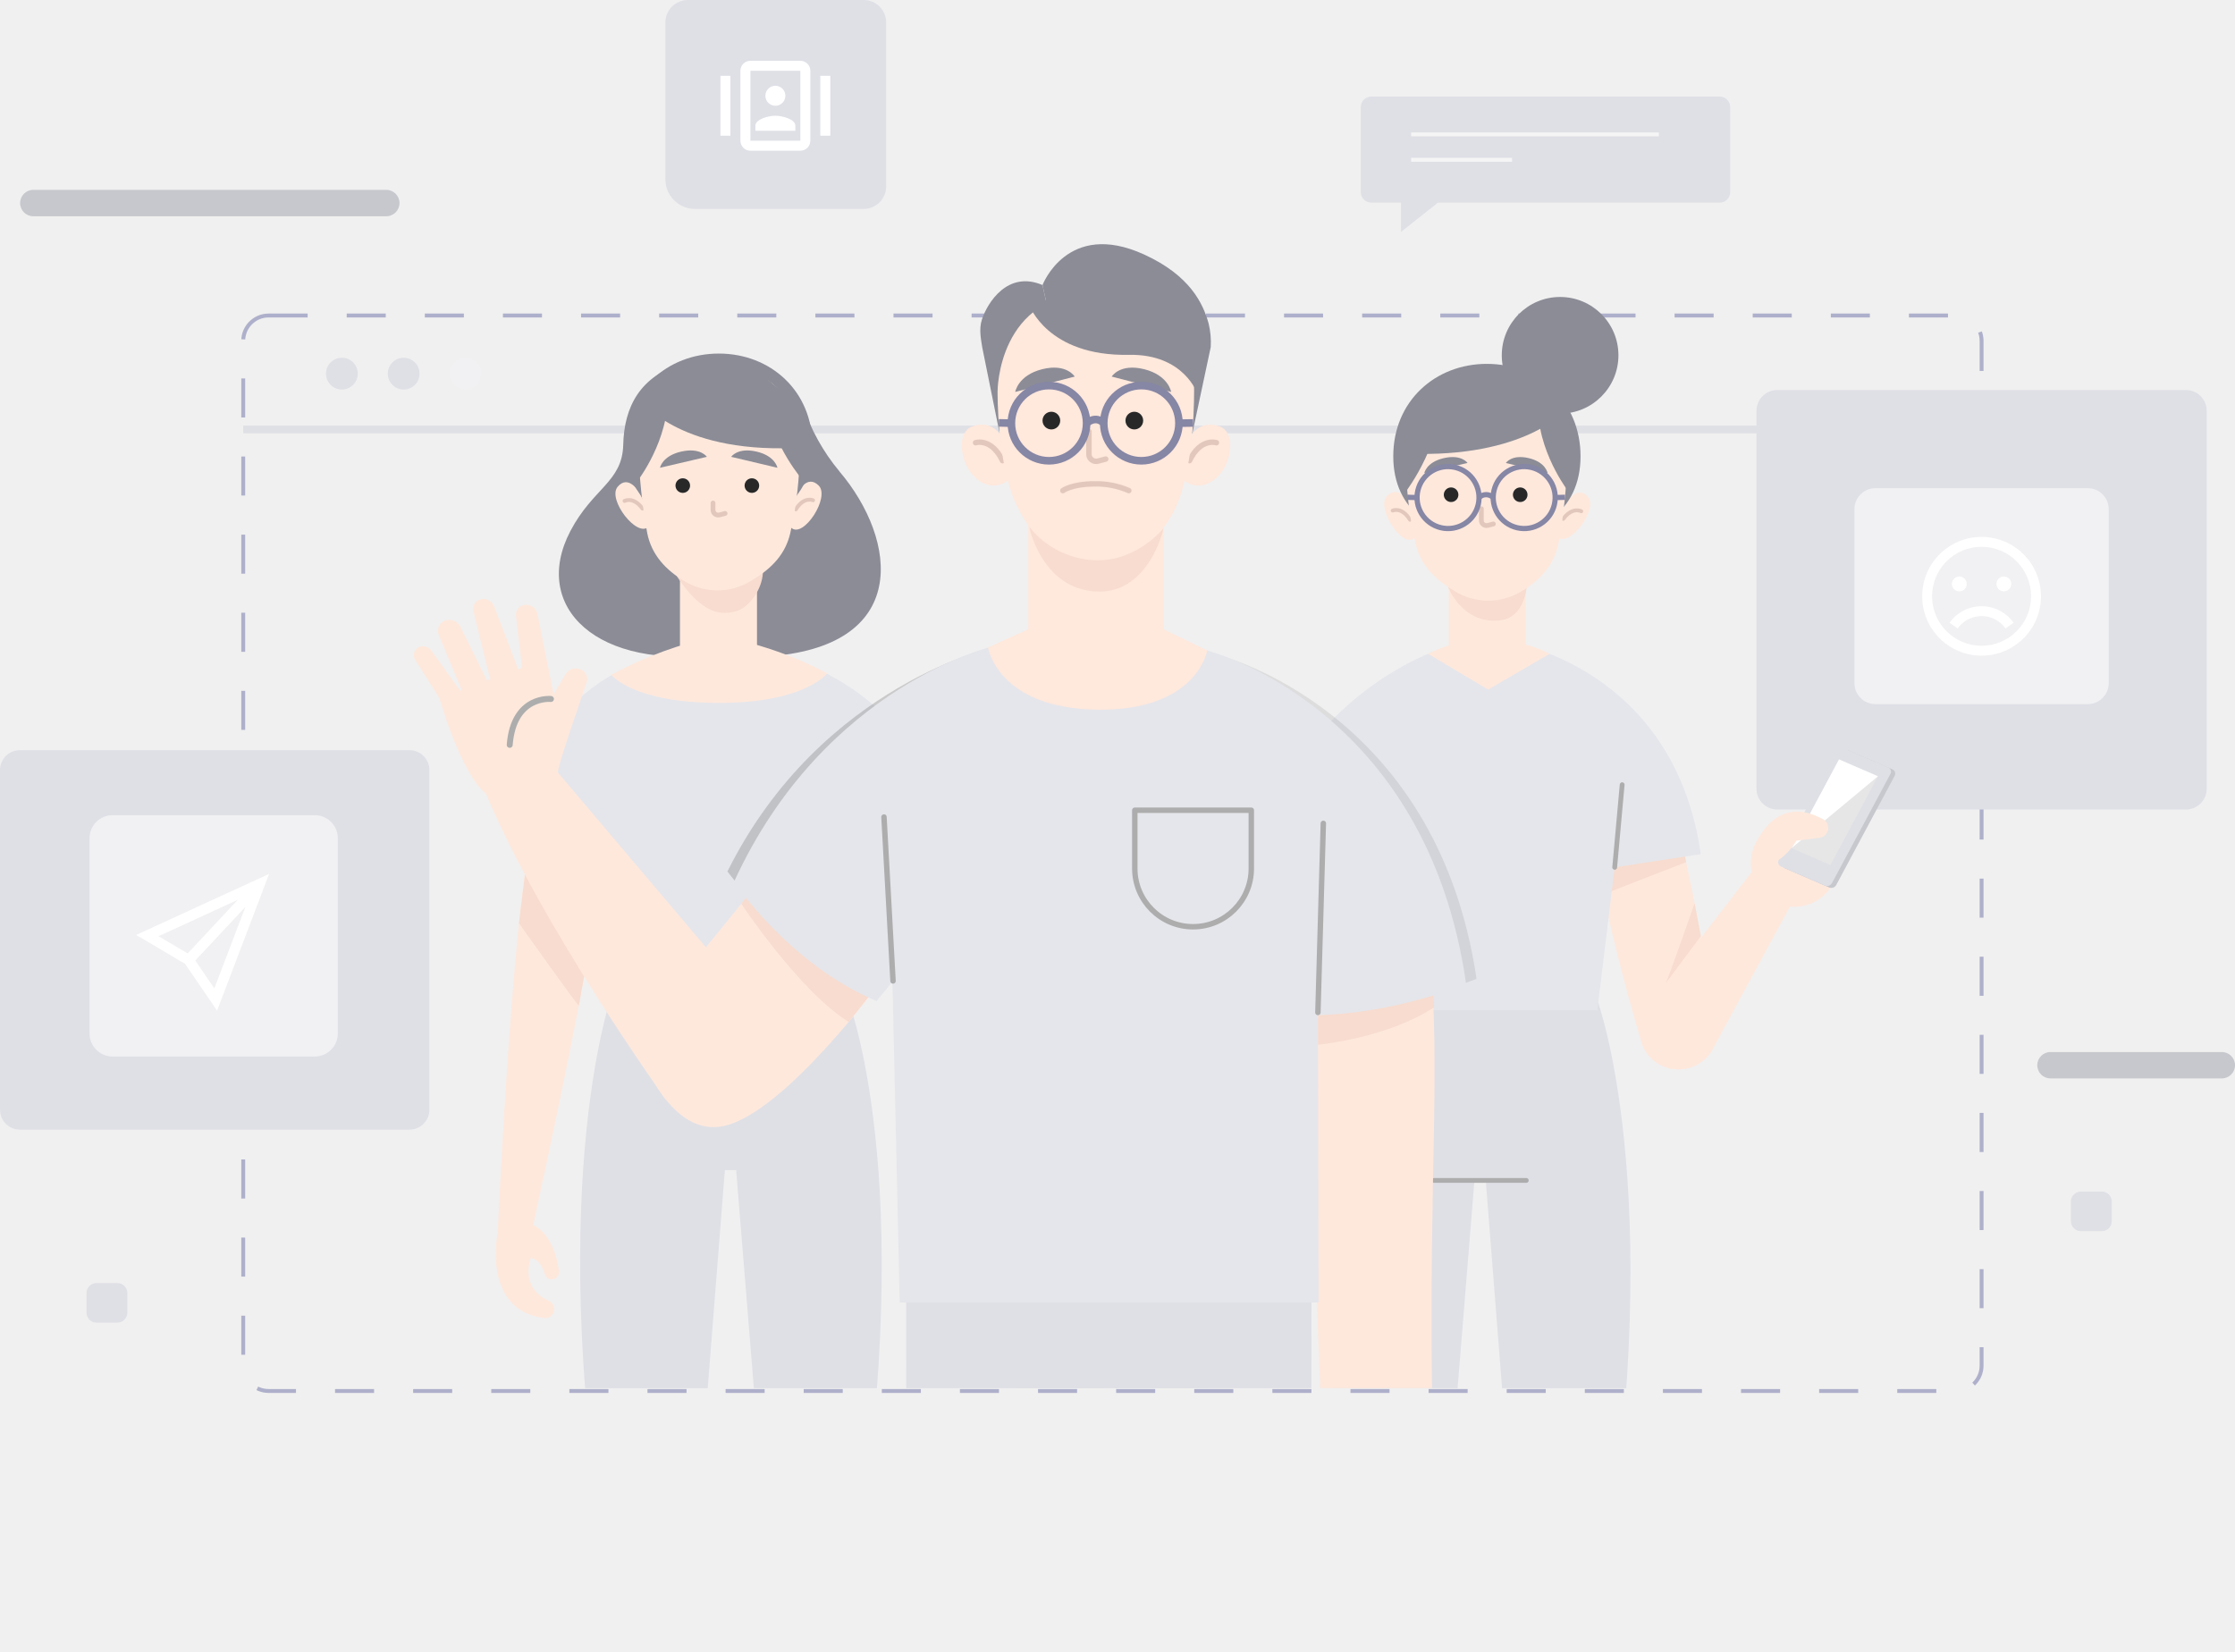
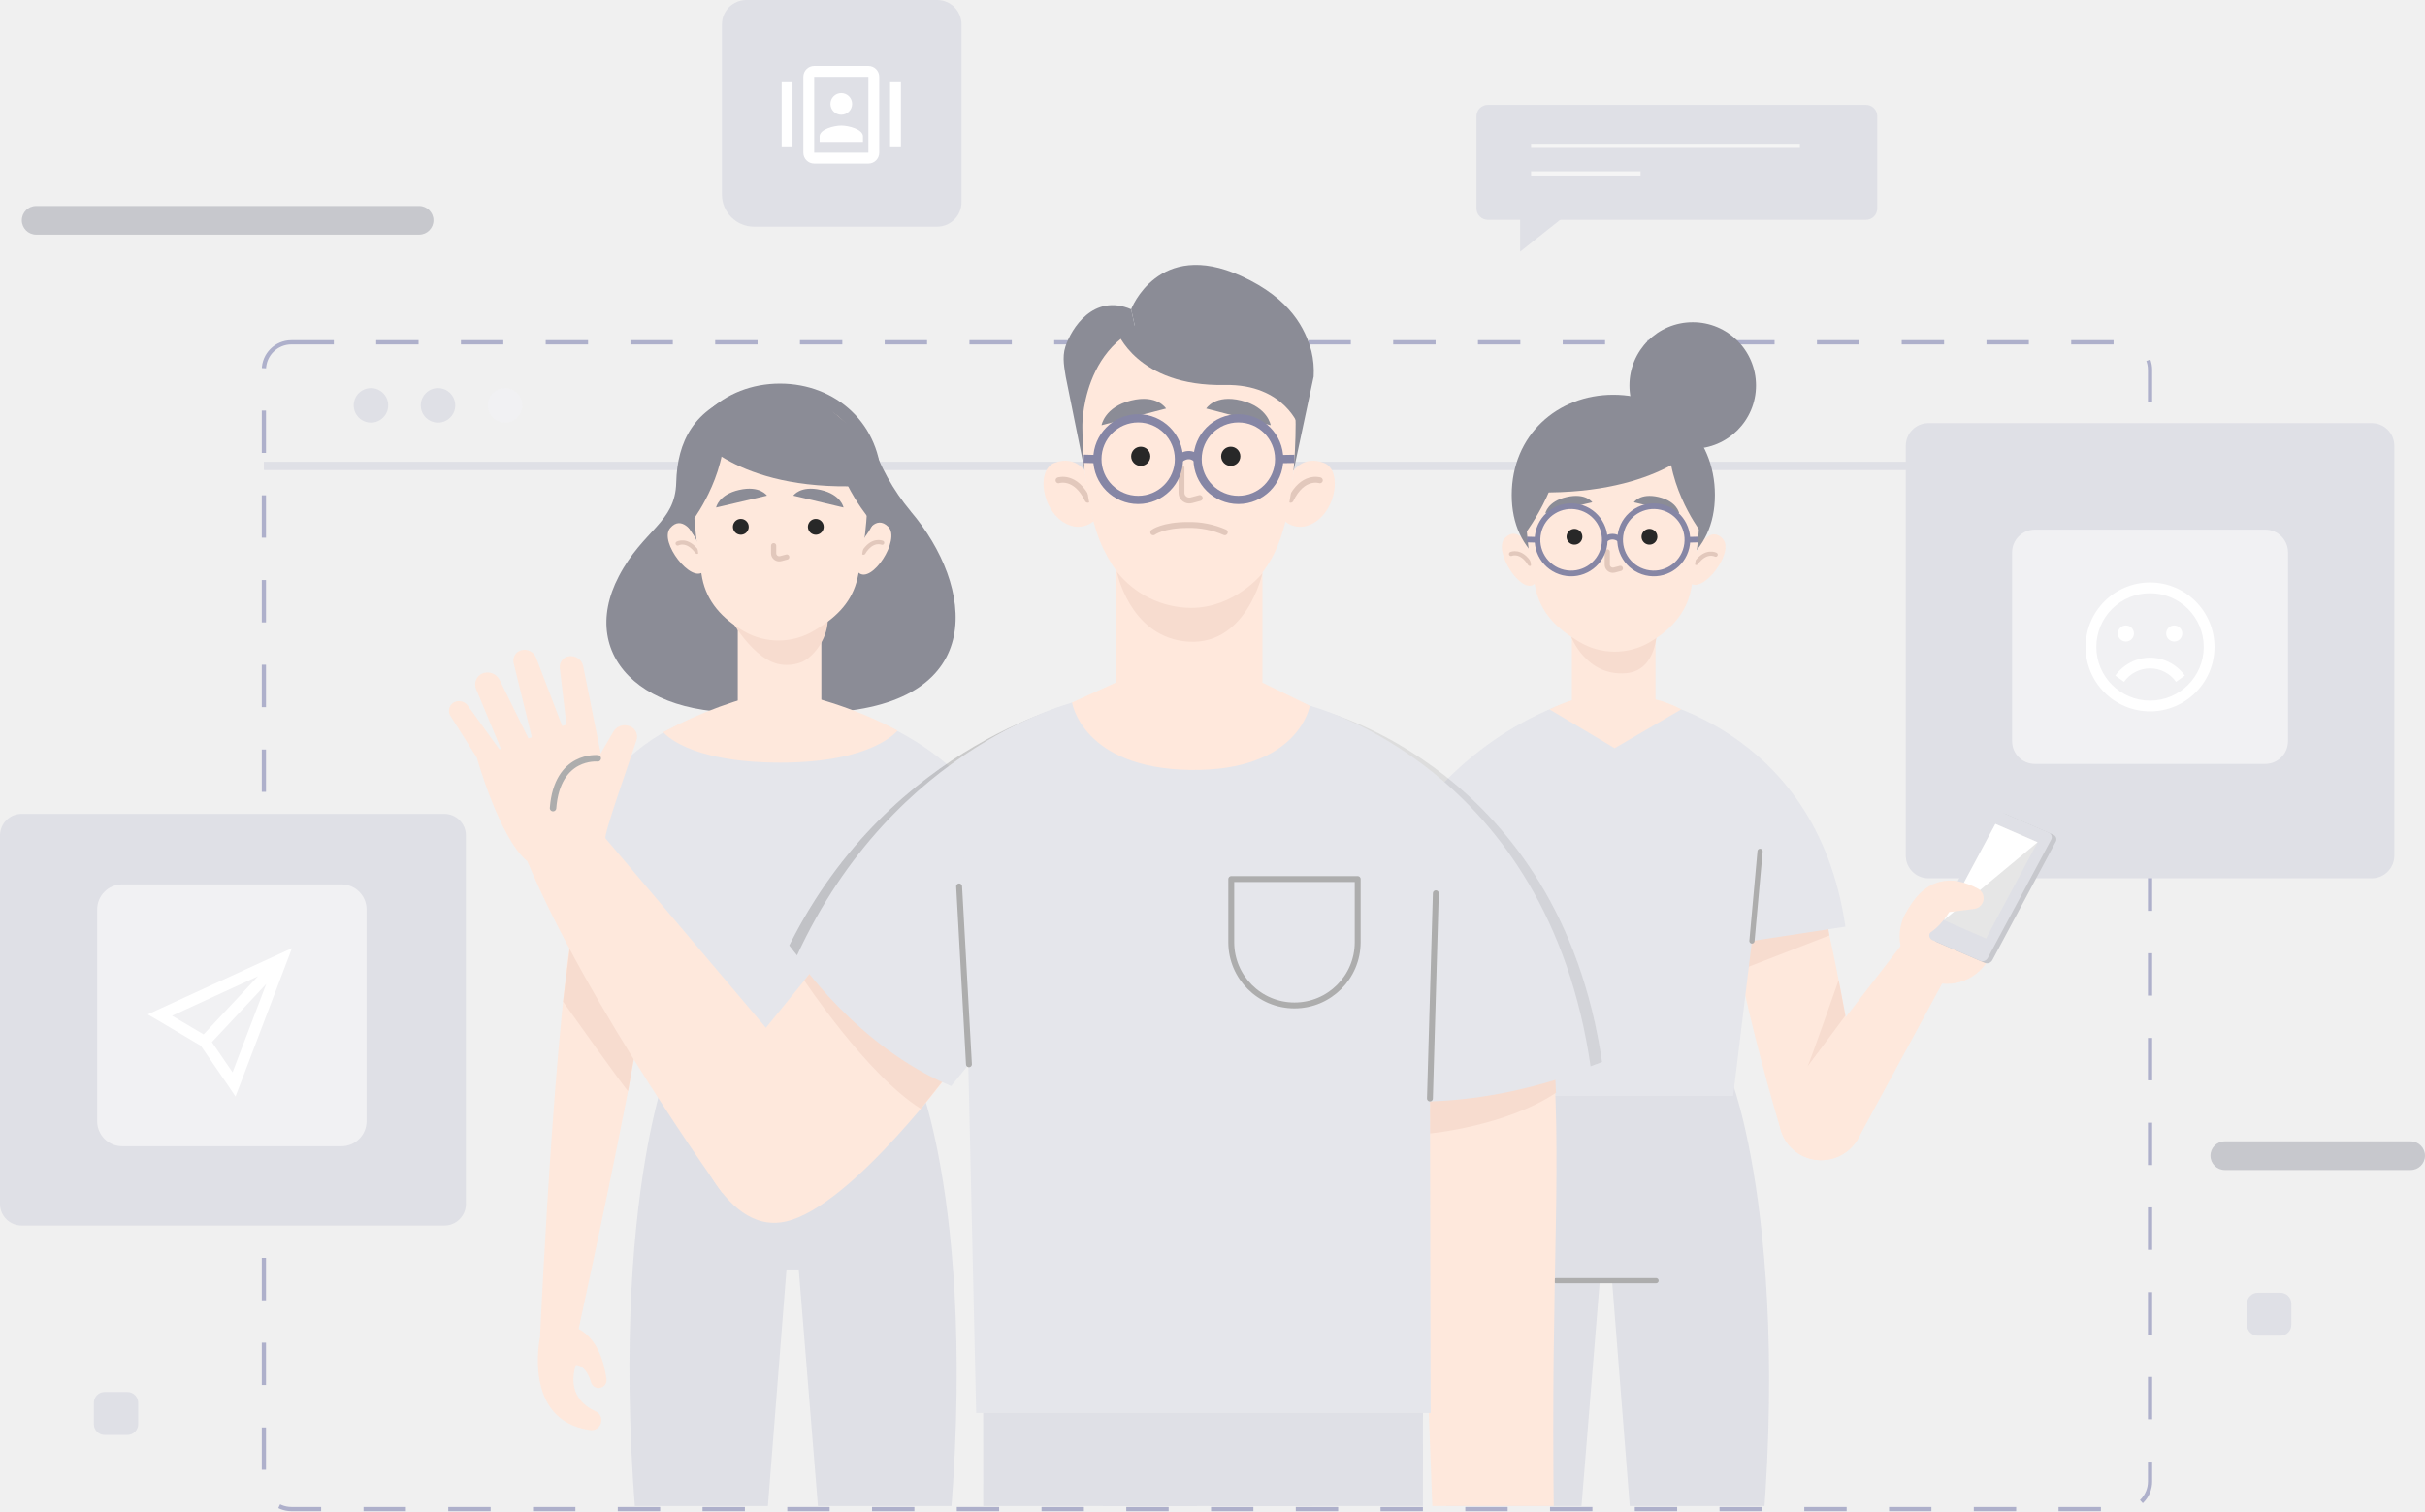
- <svg xmlns="http://www.w3.org/2000/svg" width="574.208" height="424.346" viewBox="0 0 574.208 424.346">
+ <svg xmlns="http://www.w3.org/2000/svg" width="574.209" height="357.89" viewBox="0 0 574.209 357.89">
  <defs>
    <clipPath id="clip-path">
-       <rect id="Rectangle_461" data-name="Rectangle 461" width="574.208" height="424.346" fill="none" />
+       <rect id="Rectangle_466" data-name="Rectangle 466" width="410.756" height="297.54" fill="none" />
    </clipPath>
    <clipPath id="clip-path-2">
-       <rect id="Rectangle_466" data-name="Rectangle 466" width="410.756" height="297.54" fill="none" />
+       <rect id="Rectangle_464" data-name="Rectangle 464" width="66.511" height="91.104" fill="none" />
    </clipPath>
    <clipPath id="clip-path-3">
-       <rect id="Rectangle_464" data-name="Rectangle 464" width="66.511" height="91.104" fill="none" />
-     </clipPath>
-     <clipPath id="clip-path-4">
      <rect id="Rectangle_465" data-name="Rectangle 465" width="69.696" height="87.297" fill="none" />
    </clipPath>
  </defs>
  <g id="No_Address" data-name="No Address" transform="translate(-899.896 -327.828)">
    <line id="Line_213" data-name="Line 213" x2="446.616" transform="translate(962.382 438.17)" fill="none" stroke="#dfe0e6" stroke-miterlimit="10" stroke-width="1.968" />
-     <g id="Group_1215" data-name="Group 1215" transform="translate(899.896 327.828)" clip-path="url(#clip-path)">
+     <g id="Group_1240" data-name="Group 1240" transform="translate(899.896 327.828)">
      <rect id="Rectangle_460" data-name="Rectangle 460" width="446.616" height="276.326" rx="6.521" transform="translate(62.486 81.064)" fill="none" stroke="#aeb0cb" stroke-miterlimit="10" stroke-width="1" stroke-dasharray="10.034 10.034" />
      <path id="Path_4811" data-name="Path 4811" d="M101.812,106.857a4.085,4.085,0,1,1-4.085-4.085,4.085,4.085,0,0,1,4.085,4.085" transform="translate(-9.892 -10.857)" fill="#dfe0e6" />
      <path id="Path_4812" data-name="Path 4812" d="M119.564,106.857a4.085,4.085,0,1,1-4.085-4.085,4.085,4.085,0,0,1,4.085,4.085" transform="translate(-11.767 -10.857)" fill="#dfe0e6" />
      <path id="Path_4813" data-name="Path 4813" d="M137.317,106.857a4.085,4.085,0,1,1-4.085-4.085,4.085,4.085,0,0,1,4.085,4.085" transform="translate(-13.643 -10.857)" fill="#f1f1f3" />
      <path id="Path_4814" data-name="Path 4814" d="M614.886,219.829H509.922a5.358,5.358,0,0,1-5.358-5.358V117.4a5.358,5.358,0,0,1,5.358-5.358H614.886a5.358,5.358,0,0,1,5.358,5.358v97.075a5.358,5.358,0,0,1-5.358,5.358" transform="translate(-53.302 -11.836)" fill="#dfe0e6" />
      <path id="Path_4815" data-name="Path 4815" d="M538.1,195.727h54.554a5.386,5.386,0,0,0,5.386-5.386v-44.71a5.386,5.386,0,0,0-5.386-5.385H538.1a5.385,5.385,0,0,0-5.386,5.385v44.71a5.386,5.386,0,0,0,5.386,5.386" transform="translate(-56.275 -14.815)" fill="#f1f1f3" />
      <path id="Path_4816" data-name="Path 4816" d="M105.212,313.005H5.109A5.11,5.11,0,0,1,0,307.9V220.619a5.11,5.11,0,0,1,5.109-5.109h100.1a5.11,5.11,0,0,1,5.109,5.109V307.9a5.11,5.11,0,0,1-5.109,5.109" transform="translate(0 -22.766)" fill="#dfe0e6" />
      <path id="Path_4817" data-name="Path 4817" d="M83.576,296.194H31.66a5.938,5.938,0,0,1-5.938-5.938V240.118a5.937,5.937,0,0,1,5.938-5.938H83.576a5.937,5.937,0,0,1,5.938,5.938v50.139a5.938,5.938,0,0,1-5.938,5.938" transform="translate(-2.717 -24.739)" fill="#f1f1f3" />
      <path id="Path_4818" data-name="Path 4818" d="M99.857,61.327H9.17a3.392,3.392,0,1,1,0-6.785H99.857a3.392,3.392,0,1,1,0,6.785" transform="translate(-0.61 -5.762)" fill="#c7c8cd" />
      <path id="Path_4819" data-name="Path 4819" d="M632.64,309.011H588.624a3.392,3.392,0,1,1,0-6.785H632.64a3.392,3.392,0,1,1,0,6.785" transform="translate(-61.823 -31.927)" fill="#c7c8cd" />
      <path id="Path_4820" data-name="Path 4820" d="M602.833,352.488h-5.379a2.559,2.559,0,0,1-2.559-2.559v-5.05a2.559,2.559,0,0,1,2.559-2.559h5.379a2.559,2.559,0,0,1,2.559,2.559v5.05a2.559,2.559,0,0,1-2.559,2.559" transform="translate(-62.844 -36.162)" fill="#dfe0e6" />
      <path id="Path_4821" data-name="Path 4821" d="M32.785,378.766H27.407a2.559,2.559,0,0,1-2.559-2.559v-5.05a2.559,2.559,0,0,1,2.559-2.559h5.379a2.559,2.559,0,0,1,2.559,2.559v5.05a2.559,2.559,0,0,1-2.559,2.559" transform="translate(-2.625 -38.938)" fill="#dfe0e6" />
      <path id="Path_4822" data-name="Path 4822" d="M483.108,54.992H393.6A2.693,2.693,0,0,1,390.9,52.3V30.444A2.693,2.693,0,0,1,393.6,27.75h89.512a2.694,2.694,0,0,1,2.693,2.694V52.3a2.694,2.694,0,0,1-2.693,2.694" transform="translate(-41.295 -2.931)" fill="#dfe0e6" />
      <line id="Line_214" data-name="Line 214" x2="63.659" transform="translate(362.534 34.526)" fill="none" stroke="#f5f5f5" stroke-miterlimit="10" stroke-width="1" />
      <line id="Line_215" data-name="Line 215" x2="25.929" transform="translate(362.534 41.059)" fill="none" stroke="#f5f5f5" stroke-miterlimit="10" stroke-width="1" />
      <path id="Path_4823" data-name="Path 4823" d="M402.461,54.764V65.381l13.352-10.617Z" transform="translate(-42.516 -5.785)" fill="#dfe0e6" />
      <path id="Path_4824" data-name="Path 4824" d="M242.087,53.681h-43.33a7.62,7.62,0,0,1-7.62-7.62V5.778A5.777,5.777,0,0,1,196.914,0h45.173a5.777,5.777,0,0,1,5.778,5.778V47.9a5.777,5.777,0,0,1-5.778,5.778" transform="translate(-20.192)" fill="#dfe0e6" />
    </g>
-     <g id="Group_1223" data-name="Group 1223" transform="translate(1003.521 386.957)" clip-path="url(#clip-path-2)">
+     <g id="Group_1223" data-name="Group 1223" transform="translate(1003.521 386.957)" clip-path="url(#clip-path)">
      <path id="Path_4825" data-name="Path 4825" d="M450.705,286.764l-32.646-4.348.255,3.242L390.4,289.376s-17.992,45.137-2.135,144.408h22.7l8.172-100.659h2.9l7.915,100.659h22.7c15.857-99.271-1.96-147.02-1.96-147.02" transform="translate(-143.951 -88.962)" fill="#dfe0e6" />
      <line id="Line_216" data-name="Line 216" x2="23.689" transform="translate(264.813 244.163)" fill="none" stroke="#adadad" stroke-linecap="round" stroke-linejoin="round" stroke-width="1.233" />
      <path id="Path_4826" data-name="Path 4826" d="M477.737,233.517c-2.793-4.458-18.482-4.3-19.31-4.4-4.241-.5,2.72,33.253,11.543,62.755a9.906,9.906,0,0,0,13.35,6.3l.176-.074a9.918,9.918,0,0,0,5.881-10.975c-4.2-22.262-8.411-48.45-11.64-53.605" transform="translate(-151.918 -83.331)" fill="#fee8dc" />
      <path id="Path_4827" data-name="Path 4827" d="M481.762,246.867l-20.031,7.773-1.877-9.5,20.741-5.174Z" transform="translate(-152.204 -84.477)" fill="#f7dccf" />
      <path id="Path_4828" data-name="Path 4828" d="M487.511,267.945s-9.489,12.744-9.037,12.158,7.441-20.594,7.441-20.594Z" transform="translate(-154.169 -86.542)" fill="#f7dccf" />
      <path id="Path_4829" data-name="Path 4829" d="M500.291,249.788l-27.2,35.241A10,10,0,1,0,489.8,295.9l22.64-41.77Z" transform="translate(-153.382 -85.515)" fill="#fee8dc" />
      <path id="Path_4830" data-name="Path 4830" d="M510.7,257.32a11.22,11.22,0,1,1,14.126-7.227A11.22,11.22,0,0,1,510.7,257.32" transform="translate(-156.754 -83.998)" fill="#fee8dc" />
      <path id="Path_4831" data-name="Path 4831" d="M522.4,239.661s3.07-3.188-2.376-5.423-12.181-1.722-16.48,8.718Z" transform="translate(-156.819 -83.759)" fill="#fee8dc" />
      <path id="Path_4832" data-name="Path 4832" d="M528.935,215.515l11.389,4.938a1.175,1.175,0,0,1,.515,1.678l-14.982,27.985a1.432,1.432,0,0,1-1.779.683l-11.389-4.938a1.174,1.174,0,0,1-.515-1.678L527.156,216.2a1.432,1.432,0,0,1,1.779-.683" transform="translate(-157.713 -81.884)" fill="#c7c8cd" />
      <path id="Path_4833" data-name="Path 4833" d="M527.719,214.961l11.389,4.938a1.175,1.175,0,0,1,.515,1.678l-14.982,27.985a1.432,1.432,0,0,1-1.779.683l-11.389-4.938a1.175,1.175,0,0,1-.515-1.678l14.982-27.985a1.433,1.433,0,0,1,1.779-.683" transform="translate(-157.585 -81.826)" fill="#dfe0e6" />
      <path id="Path_4834" data-name="Path 4834" d="M526.839,218.157l10.007,4.339L524.635,245.3l-10.007-4.338Z" transform="translate(-157.99 -82.174)" fill="#e6e6e6" />
      <path id="Path_4835" data-name="Path 4835" d="M536.846,222.5l-22.217,18.469,12.21-22.807Z" transform="translate(-157.99 -82.174)" fill="#fff" />
      <path id="Path_4836" data-name="Path 4836" d="M517.231,233.327a18.155,18.155,0,0,1,4.824,1.791,2.56,2.56,0,0,1-.917,4.779l-5.922.747s-3.088,5.324-7.125,5.922l3.7-9.349Z" transform="translate(-157.299 -83.776)" fill="#fee8dc" />
      <path id="Path_4837" data-name="Path 4837" d="M427.679,184.417c-.654,0,41.987,5.9,49.023,54.516l-22.126,3.39-4.461,36.7H388.389l-12.255-67.81s13.676-19.6,39.068-26.8Z" transform="translate(-143.359 -78.61)" fill="#e5e6eb" />
      <line id="Line_217" data-name="Line 217" y1="21.227" x2="1.92" transform="translate(311.216 142.486)" fill="none" stroke="#adadad" stroke-linecap="round" stroke-linejoin="round" stroke-width="1.233" />
      <path id="Path_4838" data-name="Path 4838" d="M435.333,183.2V166.313H415.544V183.4a38.434,38.434,0,0,0-5.316,2.156l15.434,9.193,15.778-9.194a25.744,25.744,0,0,0-6.108-2.354" transform="translate(-146.961 -76.697)" fill="#fee8dc" />
      <path id="Path_4839" data-name="Path 4839" d="M415.967,168s3.554,9.437,13.042,8.623c8.719-.749,7.331-13.826,7.331-13.826Z" transform="translate(-147.567 -76.326)" fill="#f7dccf" />
      <path id="Path_4840" data-name="Path 4840" d="M405.4,153.187c-3.1,2.814-10.037-7.858-7.04-10.854s5.283,1.7,5.283,1.7l1.338,3.185,1.01,4.314.24,1.13Z" transform="translate(-145.63 -74.058)" fill="#fee8dc" />
      <path id="Path_4841" data-name="Path 4841" d="M400.065,146.66s2.348-1.056,4.433,2.348" transform="translate(-145.888 -74.605)" fill="none" stroke="#e2c8bc" stroke-linecap="round" stroke-linejoin="round" stroke-width="0.993" />
      <path id="Path_4842" data-name="Path 4842" d="M447.238,152.879c2.852,3.066,10.666-6.98,7.933-10.22s-5.408,1.252-5.408,1.252l-1.6,3.061-1.371,4.213-.335,1.105Z" transform="translate(-150.788 -74.074)" fill="#fee8dc" />
      <path id="Path_4843" data-name="Path 4843" d="M453.684,146.845s-2.25-1.251-4.616,1.964" transform="translate(-151.064 -74.615)" fill="none" stroke="#e2c8bc" stroke-linecap="round" stroke-linejoin="round" stroke-width="0.993" />
      <path id="Path_4844" data-name="Path 4844" d="M400.234,128.266c0,14.126,10.77,20.825,24.055,20.825s24.056-6.7,24.056-20.825-10.77-23.735-24.056-23.735-24.055,9.61-24.055,23.735" transform="translate(-145.905 -70.171)" fill="#8b8c96" />
      <path id="Path_4845" data-name="Path 4845" d="M403.888,129.632a96.617,96.617,0,0,0,2.448,21.466c1.2,5.2,4.567,8.834,9.329,11.759l.868.532a16.371,16.371,0,0,0,16.664.185c5.159-3.008,8.771-6.973,9.883-12.553a141.173,141.173,0,0,0,2.243-21.389s1.924-21.891-20.421-21.466-21.013,21.466-21.013,21.466" transform="translate(-146.29 -70.554)" fill="#fee8dc" />
      <path id="Path_4846" data-name="Path 4846" d="M425.538,146.137v3.029a1.378,1.378,0,0,0,.1.509,1.35,1.35,0,0,0,1.609.744l1.39-.368" transform="translate(-148.579 -74.566)" fill="none" stroke="#e2c8bc" stroke-linecap="round" stroke-linejoin="round" stroke-width="1.232" />
      <path id="Path_4847" data-name="Path 4847" d="M420.253,132.823l-11.105,2.6s.505-2.826,5.048-3.853,6.058,1.25,6.058,1.25" transform="translate(-146.847 -72.999)" fill="#8b8c96" />
      <path id="Path_4848" data-name="Path 4848" d="M432.586,132.823l10.723,2.6s-.487-2.826-4.874-3.853-5.849,1.25-5.849,1.25" transform="translate(-149.323 -72.999)" fill="#8b8c96" />
      <path id="Path_4849" data-name="Path 4849" d="M418.5,141.9a1.873,1.873,0,1,1-1.873-1.867A1.871,1.871,0,0,1,418.5,141.9" transform="translate(-147.439 -73.921)" fill="#282828" />
      <path id="Path_4850" data-name="Path 4850" d="M438.352,141.9a1.873,1.873,0,1,1-1.873-1.867,1.87,1.87,0,0,1,1.873,1.867" transform="translate(-149.536 -73.921)" fill="#282828" />
      <circle id="Ellipse_161" data-name="Ellipse 161" cx="7.964" cy="7.964" r="7.964" transform="translate(258.818 74.629) rotate(-76.717)" fill="none" stroke="#8686a5" stroke-miterlimit="10" stroke-width="1.342" />
      <circle id="Ellipse_162" data-name="Ellipse 162" cx="7.964" cy="7.964" r="7.964" transform="translate(278.383 74.629) rotate(-76.717)" fill="none" stroke="#8686a5" stroke-miterlimit="10" stroke-width="1.342" />
      <path id="Path_4851" data-name="Path 4851" d="M424.872,142.843a2.592,2.592,0,0,1,3.636,0" transform="translate(-148.508 -74.135)" fill="none" stroke="#8686a5" stroke-miterlimit="10" stroke-width="1.342" />
      <line id="Line_218" data-name="Line 218" x1="2.509" y1="0.063" transform="translate(257.927 68.644)" fill="none" stroke="#8686a5" stroke-miterlimit="10" stroke-width="1.342" />
      <line id="Line_219" data-name="Line 219" y1="0.063" x2="2.524" transform="translate(295.928 68.644)" fill="none" stroke="#8686a5" stroke-miterlimit="10" stroke-width="1.342" />
      <path id="Path_4852" data-name="Path 4852" d="M449.049,137.411s-8.934-12.077-6.873-24.313a17.6,17.6,0,0,1,8.358,11.95c1.727,8.614-1.485,12.364-1.485,12.364" transform="translate(-150.303 -71.076)" fill="#8b8c96" />
      <path id="Path_4853" data-name="Path 4853" d="M403.726,138.132s10.378-13.718,8.318-25.953a20.43,20.43,0,0,0-8.925,12.771c-1.727,8.614.607,13.182.607,13.182" transform="translate(-146.143 -70.978)" fill="#8b8c96" />
      <path id="Path_4854" data-name="Path 4854" d="M444,117.29s-11.472,12.559-42.858,10.409c0,0,4.806-18.428,20.017-20.391,0,0,17.563-2.1,22.841,9.983" transform="translate(-146.001 -70.449)" fill="#8b8c96" />
      <path id="Path_4855" data-name="Path 4855" d="M461.374,100.3a14.985,14.985,0,1,1-14.986-14.985A14.986,14.986,0,0,1,461.374,100.3" transform="translate(-149.198 -68.141)" fill="#8b8c96" />
      <path id="Path_4856" data-name="Path 4856" d="M235.484,286.418,207.572,282.7l.255-3.242-32.646,4.347s-17.817,47.749-1.96,147.02h22.7l7.915-100.659h2.9l8.171,100.659h22.7c15.857-99.27-2.134-144.408-2.134-144.408" transform="translate(-121.23 -88.65)" fill="#dfe0e6" />
      <path id="Path_4857" data-name="Path 4857" d="M232.613,132.022a51.464,51.464,0,0,1-9.373-16.9c-2.76-7.81-11.8-4.635-11.8-4.635s-7.531-9.686-18.86-6.312-15.268,11.436-15.5,21.022-7.771,11.086-13.577,22.175c-10.25,19.578,7.007,36.068,38.421,31.493l.043-.3a32.96,32.96,0,0,0,11.512,1.075c37.738-2.24,34.1-30,19.129-47.608" transform="translate(-120.586 -70.057)" fill="#8b8c96" />
      <path id="Path_4858" data-name="Path 4858" d="M227.213,150.229c3.1,2.813,10.037-7.858,7.04-10.854s-5.283,1.7-5.283,1.7l-1.338,3.185-1.01,4.314-.24,1.13Z" transform="translate(-127.54 -73.746)" fill="#fee8dc" />
      <path id="Path_4859" data-name="Path 4859" d="M233.039,143.7s-2.348-1.056-4.433,2.348" transform="translate(-127.775 -74.292)" fill="none" stroke="#e2c8bc" stroke-linecap="round" stroke-linejoin="round" stroke-width="0.993" />
      <path id="Path_4860" data-name="Path 4860" d="M185.293,149.921c-2.853,3.066-10.666-6.98-7.933-10.219s5.408,1.251,5.408,1.251l1.6,3.061,1.371,4.213.335,1.105Z" transform="translate(-122.301 -73.762)" fill="#fee8dc" />
      <path id="Path_4861" data-name="Path 4861" d="M179.4,143.887s2.25-1.251,4.616,1.964" transform="translate(-122.577 -74.303)" fill="none" stroke="#e2c8bc" stroke-linecap="round" stroke-linejoin="round" stroke-width="0.993" />
      <path id="Path_4862" data-name="Path 4862" d="M227.71,125.307c0,14.126-10.77,20.824-24.055,20.824s-24.056-6.7-24.056-20.824,10.77-23.735,24.056-23.735,24.055,9.61,24.055,23.735" transform="translate(-122.598 -69.858)" fill="#8b8c96" />
      <rect id="Rectangle_462" data-name="Rectangle 462" width="19.789" height="25.624" transform="translate(71.07 86.97)" fill="#fee8dc" />
      <path id="Path_4863" data-name="Path 4863" d="M192.1,161.568s5.508,10.993,12.285,12.71a9.538,9.538,0,0,0,5.49-.318c2.551-.9,5.785-4.706,6.335-8.914l.255-2.4s-12.059,6.566-24.364-1.074" transform="translate(-123.918 -76.196)" fill="#f7dccf" />
      <path id="Path_4864" data-name="Path 4864" d="M224.839,126.674a96.617,96.617,0,0,1-2.448,21.466c-1.2,5.2-4.568,8.834-9.329,11.759l-.868.532a16.369,16.369,0,0,1-16.663.185c-5.16-3.008-8.772-6.973-9.884-12.553a141.176,141.176,0,0,1-2.243-21.389s-1.924-21.891,20.422-21.466,21.012,21.466,21.012,21.466" transform="translate(-122.995 -70.241)" fill="#fee8dc" />
      <path id="Path_4865" data-name="Path 4865" d="M204.828,144.5v1.8a1.365,1.365,0,0,0,.1.507,1.351,1.351,0,0,0,1.609.742l1.39-.368" transform="translate(-125.263 -74.393)" fill="none" stroke="#e2c8bc" stroke-linecap="round" stroke-linejoin="round" stroke-width="1.23" />
      <path id="Path_4866" data-name="Path 4866" d="M210.034,131.042l11.889,2.814s-.541-3.055-5.4-4.165-6.484,1.351-6.484,1.351" transform="translate(-125.813 -72.798)" fill="#8b8c96" />
      <path id="Path_4867" data-name="Path 4867" d="M201.633,131.042l-12.041,2.814s.547-3.055,5.473-4.165,6.568,1.351,6.568,1.351" transform="translate(-123.653 -72.798)" fill="#8b8c96" />
      <path id="Path_4868" data-name="Path 4868" d="M197.79,139.266a1.873,1.873,0,1,1-1.873-1.862,1.867,1.867,0,0,1,1.873,1.862" transform="translate(-124.124 -73.643)" fill="#282828" />
      <path id="Path_4869" data-name="Path 4869" d="M217.642,139.266a1.873,1.873,0,1,1-1.873-1.862,1.868,1.868,0,0,1,1.873,1.862" transform="translate(-126.221 -73.643)" fill="#282828" />
      <path id="Path_4870" data-name="Path 4870" d="M183.5,134.453s8.934-12.077,6.873-24.313a17.6,17.6,0,0,0-8.358,11.95c-1.727,8.613,1.485,12.364,1.485,12.364" transform="translate(-122.799 -70.763)" fill="#8b8c96" />
      <path id="Path_4871" data-name="Path 4871" d="M228.741,133.954s-10.378-12.5-8.318-24.733a20.434,20.434,0,0,1,8.926,12.771c1.726,8.613-.608,11.961-.608,11.961" transform="translate(-126.882 -70.666)" fill="#8b8c96" />
      <path id="Path_4872" data-name="Path 4872" d="M184.569,114.332s10.251,13.779,41.637,11.63c0,0-3.585-19.649-18.8-21.612,0,0-17.563-2.1-22.841,9.982" transform="translate(-123.123 -70.137)" fill="#8b8c96" />
      <path id="Path_4873" data-name="Path 4873" d="M151.565,341.554c-.456.718,26.123-115.645,18.232-113.886-.72.16-14.541,1.443-16.594,5.62-5.955,12.106-10.225,107.383-10.225,107.383Z" transform="translate(-118.729 -83.176)" fill="#fee8dc" />
      <path id="Path_4874" data-name="Path 4874" d="M142.916,353.736s-4.284,19.877,11.911,22.05a2.277,2.277,0,0,0,2.45-1.5l.047-.135a2.274,2.274,0,0,0-1.26-2.813c-2.64-1.181-6.736-4.163-4.7-10.938,0,0,2.341-.286,3.633,4.08a1.872,1.872,0,0,0,3.655-.76c-.388-3.059-1.926-10.42-7.829-12.4Z" transform="translate(-118.669 -96.241)" fill="#fee8dc" />
      <path id="Path_4875" data-name="Path 4875" d="M149.071,263.187s15.314,21.567,15.395,21.15,5.355-30.279,5.355-30.279l-18.583-8.049Z" transform="translate(-119.373 -85.116)" fill="#f7dccf" />
      <path id="Path_4876" data-name="Path 4876" d="M191.345,187.253c.654,0-37.848.686-44.884,49.3l22.126,3.39,4.461,36.7h61.725l12.255-67.81s-8.712-14.692-34.1-21.889Z" transform="translate(-119.097 -78.877)" fill="#e5e6eb" />
      <path id="Path_4877" data-name="Path 4877" d="M175.606,192.678s5.441,7.223,27.735,7.223c22.086,0,27.734-7.6,27.734-7.6a95.244,95.244,0,0,0-28.129-9.629,100.109,100.109,0,0,0-27.341,10.007" transform="translate(-122.176 -78.425)" fill="#fee8dc" />
      <path id="Path_4878" data-name="Path 4878" d="M260.3,366.063l.054,96.953h47.963l3.687-96.953Z" transform="translate(-131.123 -97.798)" fill="#dfe0e6" />
      <path id="Path_4879" data-name="Path 4879" d="M370.639,366.063l-.054,96.953H322.622l-3.687-96.953Z" transform="translate(-137.317 -97.798)" fill="#dfe0e6" />
      <rect id="Rectangle_463" data-name="Rectangle 463" width="49.591" height="33.683" transform="translate(157.535 268.264)" fill="#dfe0e6" />
      <path id="Path_4880" data-name="Path 4880" d="M406.823,271.459c2.974,32.853-.163,56.791.7,117.244L378.9,389.9l-4.265-113.156Z" transform="translate(-143.201 -87.805)" fill="#fee8dc" />
      <path id="Path_4881" data-name="Path 4881" d="M378.582,298.157s17.728-1.623,29.848-9.617l-.319-7.037-29.539,4.024Z" transform="translate(-143.617 -88.866)" fill="#f7dccf" />
      <g id="Group_1219" data-name="Group 1219" transform="translate(209.208 107.119)" opacity="0.5" style="mix-blend-mode: multiply;isolation: isolate">
        <g id="Group_1218" data-name="Group 1218" transform="translate(0 2)" opacity="0.199">
-           <g id="Group_1217" data-name="Group 1217" clip-path="url(#clip-path-3)">
+           <g id="Group_1217" data-name="Group 1217" clip-path="url(#clip-path-2)">
            <path id="Path_4882" data-name="Path 4882" d="M349.784,185.884s56.309,13.764,66.511,83.238c0,0-27.559,11.614-55.177,6.617l6.213-23.236Z" transform="translate(-349.784 -185.884)" fill="#353535" />
          </g>
        </g>
      </g>
      <path id="Path_4883" data-name="Path 4883" d="M346.784,186.884s56.309,14.16,66.511,85.633c0,0-27.559,11.948-55.177,6.808l6.213-23.9Z" transform="translate(-140.259 -78.87)" fill="#e5e6eb" />
      <path id="Path_4884" data-name="Path 4884" d="M156.7,220.113l41.926,49.513-12.83,36.13s-31.866-44.3-46.185-78.547Z" transform="translate(-118.374 -82.381)" fill="#fee8dc" />
      <path id="Path_4885" data-name="Path 4885" d="M156.671,218.664s-14.722,8.318-18.467,5.309c-6.544-5.258-11.951-24.5-11.951-24.5s27.53-10.379,27.272-9.974,3.146,29.17,3.146,29.17" transform="translate(-116.962 -79.145)" fill="#fee8dc" />
      <path id="Path_4886" data-name="Path 4886" d="M159.675,218.937c-.26-1.482,5.459-17.471,7.42-23.467A2.644,2.644,0,0,0,165,192.138a3.053,3.053,0,0,0-3.4,1.4l-6.906,11.8Z" transform="translate(-119.966 -79.418)" fill="#fee8dc" />
      <path id="Path_4887" data-name="Path 4887" d="M158.485,199.714l-4.741-23.587a2.968,2.968,0,0,0-3.432-2.353,2.556,2.556,0,0,0-2.1,2.836l2.066,17.563Z" transform="translate(-119.28 -77.48)" fill="#fee8dc" />
      <path id="Path_4888" data-name="Path 4888" d="M147.76,190.838l-6.439-16.844a2.955,2.955,0,0,0-3.658-1.8,2.547,2.547,0,0,0-1.683,3.021l4.778,19.463Z" transform="translate(-117.983 -77.303)" fill="#fee8dc" />
      <path id="Path_4889" data-name="Path 4889" d="M139.772,196.438l-8.146-16.549a3.239,3.239,0,0,0-4.135-1.585,2.819,2.819,0,0,0-1.455,3.724l6.494,15.626Z" transform="translate(-116.915 -77.938)" fill="#fee8dc" />
      <path id="Path_4890" data-name="Path 4890" d="M125.473,199.062l-6.392-10.138a2.29,2.29,0,0,1,1.117-3.06,2.617,2.617,0,0,1,3.195.93l8.405,11.661Z" transform="translate(-116.182 -78.739)" fill="#fee8dc" />
      <path id="Path_4891" data-name="Path 4891" d="M157.01,200.8s-9.6-1.007-10.587,11.786" transform="translate(-119.093 -80.338)" fill="none" stroke="#adadad" stroke-linecap="round" stroke-linejoin="round" stroke-width="1.532" />
      <path id="Path_4892" data-name="Path 4892" d="M181.749,288.611s7.886,27.29,23.6,23.661,40.2-37.189,40.2-37.189l-5.482-57.305-44.1,54.282Z" transform="translate(-122.825 -82.134)" fill="#fee8dc" />
      <path id="Path_4893" data-name="Path 4893" d="M212.941,259.036s14.89,22.46,27.592,30.38l8.314-10.494-32.074-24.81Z" transform="translate(-126.12 -85.972)" fill="#f7dccf" />
      <g id="Group_1222" data-name="Group 1222" transform="translate(83.272 106.773)" opacity="0.2" style="mix-blend-mode: multiply;isolation: isolate">
        <g id="Group_1221" data-name="Group 1221">
-           <g id="Group_1220" data-name="Group 1220" clip-path="url(#clip-path-4)">
+           <g id="Group_1220" data-name="Group 1220" clip-path="url(#clip-path-3)">
            <path id="Path_4894" data-name="Path 4894" d="M277.551,183.5s-45.467,9.422-69.7,58c0,0,14.639,20.28,38.107,29.293l15.712-17.7Z" transform="translate(-207.855 -183.499)" fill="#353535" />
          </g>
        </g>
      </g>
      <path id="Path_4895" data-name="Path 4895" d="M277.868,185.5s-43.716,9.854-67.013,60.661c0,0,14.075,21.209,36.64,30.635L262.6,258.287Z" transform="translate(-125.9 -78.724)" fill="#e5e6eb" />
      <path id="Path_4896" data-name="Path 4896" d="M282.5,184.875a109.48,109.48,0,0,0-27.813,20.376l3.369,148.518H365.67l-.349-147.752s-13.565-13.274-28.266-19.746c-12.488-5.5-42.417-7.623-54.557-1.4" transform="translate(-130.53 -78.257)" fill="#e5e6eb" />
      <path id="Path_4897" data-name="Path 4897" d="M340.952,262.7h0a14.968,14.968,0,0,1-14.968-14.968V232.767H355.92v14.969A14.968,14.968,0,0,1,340.952,262.7Z" transform="translate(-138.062 -83.717)" fill="none" stroke="#adadad" stroke-linecap="round" stroke-linejoin="round" stroke-width="1.397" />
      <line id="Line_220" data-name="Line 220" y1="48.584" x2="1.396" transform="translate(234.965 152.423)" fill="none" stroke="#adadad" stroke-linecap="round" stroke-linejoin="round" stroke-width="1.397" />
      <line id="Line_221" data-name="Line 221" x1="2.325" y1="42.115" transform="translate(123.483 150.796)" fill="none" stroke="#adadad" stroke-linecap="round" stroke-linejoin="round" stroke-width="1.397" />
      <path id="Path_4898" data-name="Path 4898" d="M286.6,120.035l-4.486-22.194c-.252-1.808-.953-4.6-.095-7.218,1.421-4.337,6.643-12.665,15.568-8.851l1.93,8.786s-9.269,1.871-12.987,14Z" transform="translate(-133.374 -67.663)" fill="#8b8c96" />
      <path id="Path_4899" data-name="Path 4899" d="M297.165,87.009c-.163,2.916-2.737,15.675-11.785,20.323,0,0-7.926-17,11.785-20.323" transform="translate(-133.606 -68.32)" fill="#8b8c96" />
      <path id="Path_4900" data-name="Path 4900" d="M328.911,176.3h0V138.617H294.171V176.3l-10.341,4.714s2.426,15.619,28.077,15.965,28.228-15.2,28.228-15.2Z" transform="translate(-133.609 -73.771)" fill="#ffe8dc" />
      <path id="Path_4901" data-name="Path 4901" d="M299.478,80.646s6.376-16.819,26.037-7.878c11.9,5.413,15.233,12.669,16.65,17.81a20.648,20.648,0,0,1,.531,6l-4.755,22.334-18.567-30.9-17.967,1.426Z" transform="translate(-135.262 -66.538)" fill="#8b8c96" />
      <path id="Path_4902" data-name="Path 4902" d="M342.24,124.387s2.342-3.725,7.173-1.893,2.646,13.565-4.6,15.059a5.731,5.731,0,0,1-4.635-1.212s1.782-8.665,2.062-11.954" transform="translate(-139.561 -72.015)" fill="#ffe8dc" />
      <path id="Path_4903" data-name="Path 4903" d="M348.616,127.165s-4.047-1.35-6.919,4.609" transform="translate(-139.722 -72.548)" fill="none" stroke="#e2c8bc" stroke-linecap="round" stroke-linejoin="round" stroke-width="1.397" />
      <path id="Path_4904" data-name="Path 4904" d="M286.041,124.387s-2.342-3.725-7.173-1.893-2.646,13.565,4.6,15.059a5.732,5.732,0,0,0,4.635-1.212s-1.782-8.665-2.062-11.954" transform="translate(-132.812 -72.015)" fill="#ffe8dc" />
      <path id="Path_4905" data-name="Path 4905" d="M280.244,127.165s4.047-1.35,6.919,4.609" transform="translate(-133.23 -72.548)" fill="none" stroke="#e2c8bc" stroke-linecap="round" stroke-linejoin="round" stroke-width="1.397" />
      <path id="Path_4906" data-name="Path 4906" d="M337.061,109.253c0,7.073-.692,21.869-5.04,30.652-4.083,8.245-10.834,12.683-19.686,12.948S296.889,149.7,291.6,139s-5.033-29.619-5.033-29.619,0-25.265,24.971-25.265c26.3,0,25.519,25.133,25.519,25.133" transform="translate(-133.898 -68.014)" fill="#ffe8dc" />
      <path id="Path_4907" data-name="Path 4907" d="M295.684,151.384s2.909,14.761,15.757,16.458c14.786,1.951,18.723-16.083,18.723-16.083s-6.533,8.187-16.865,8.2a22.608,22.608,0,0,1-17.614-8.574" transform="translate(-134.861 -75.12)" fill="#f7dccf" />
      <path id="Path_4908" data-name="Path 4908" d="M312.807,123.95V129.8a1.9,1.9,0,0,0,.137.712,1.882,1.882,0,0,0,2.245,1.042l1.938-.516" transform="translate(-136.67 -72.222)" fill="none" stroke="#e2c8bc" stroke-linecap="round" stroke-linejoin="round" stroke-width="1.397" />
      <path id="Path_4909" data-name="Path 4909" d="M304.024,120.559a2.273,2.273,0,1,1-2.273-2.273,2.273,2.273,0,0,1,2.273,2.273" transform="translate(-135.262 -71.624)" fill="#282828" />
      <path id="Path_4910" data-name="Path 4910" d="M327.854,120.559a2.273,2.273,0,1,1-2.273-2.273,2.273,2.273,0,0,1,2.273,2.273" transform="translate(-137.779 -71.624)" fill="#282828" />
      <path id="Path_4911" data-name="Path 4911" d="M319.344,107.911l15.284,3.948s-.695-4.287-6.947-5.845-8.336,1.9-8.336,1.9" transform="translate(-137.36 -70.285)" fill="#8b8c96" />
      <path id="Path_4912" data-name="Path 4912" d="M306.92,107.911l-15.284,3.948s.695-4.287,6.947-5.845,8.336,1.9,8.336,1.9" transform="translate(-134.433 -70.285)" fill="#8b8c96" />
      <path id="Path_4913" data-name="Path 4913" d="M305.326,140.735s2.255-1.728,8.183-1.728a20.731,20.731,0,0,1,8.76,1.728" transform="translate(-135.879 -73.813)" fill="none" stroke="#e2c8bc" stroke-linecap="round" stroke-linejoin="round" stroke-width="1.397" />
      <path id="Path_4914" data-name="Path 4914" d="M309.854,120.429a9.66,9.66,0,1,1-9.659-9.658A9.659,9.659,0,0,1,309.854,120.429Z" transform="translate(-134.317 -70.83)" fill="none" stroke="#8686a5" stroke-miterlimit="10" stroke-width="1.951" />
      <path id="Path_4915" data-name="Path 4915" d="M336.386,120.429a9.66,9.66,0,1,1-9.659-9.658A9.659,9.659,0,0,1,336.386,120.429Z" transform="translate(-137.12 -70.83)" fill="none" stroke="#8686a5" stroke-miterlimit="10" stroke-width="1.951" />
      <path id="Path_4916" data-name="Path 4916" d="M312.136,121.458s2.288-2.134,4.411,0" transform="translate(-136.599 -71.858)" fill="none" stroke="#8686a5" stroke-miterlimit="10" stroke-width="1.951" />
      <line id="Line_222" data-name="Line 222" x1="3.238" y1="0.082" transform="translate(152.98 49.518)" fill="none" stroke="#8686a5" stroke-miterlimit="10" stroke-width="1.951" />
      <line id="Line_223" data-name="Line 223" y1="0.059" x2="3.616" transform="translate(199.267 49.541)" fill="none" stroke="#8686a5" stroke-miterlimit="10" stroke-width="1.951" />
      <path id="Path_4917" data-name="Path 4917" d="M295.684,86.991s4.639,13.178,25.571,12.774c14.223-.275,17.622,10.018,17.622,10.018S336.4,86.775,335.75,86.991s-21.643-5.6-21.643-5.6Z" transform="translate(-134.861 -67.726)" fill="#8b8c96" />
    </g>
    <g id="Group_1226" data-name="Group 1226" transform="translate(899.896 327.828)">
-       <g id="Group_1225" data-name="Group 1225" clip-path="url(#clip-path)">
+       <g id="Group_1239" data-name="Group 1239">
        <path id="Path_4918" data-name="Path 4918" d="M39.112,266.762l2.227,1.283,10.329,6.12,6.794,9.9,1.429,2.137.924-2.392L72.1,254.15l1.166-3.079-2.994,1.369-28.84,13.24Zm5.766.309,20.35-9.356-12.882,13.77ZM54.3,273.31l12.882-13.771L59.2,280.467Z" transform="translate(-4.132 -26.523)" fill="#fff" />
        <path id="Path_4919" data-name="Path 4919" d="M567.434,154.237a15.26,15.26,0,1,0,15.26,15.26,15.276,15.276,0,0,0-15.26-15.26m0,2.544A12.716,12.716,0,1,1,554.717,169.5a12.7,12.7,0,0,1,12.717-12.716m-5.722,7.63a1.907,1.907,0,1,0,1.907,1.908,1.908,1.908,0,0,0-1.907-1.908m11.444,0a1.907,1.907,0,1,0,1.908,1.908,1.907,1.907,0,0,0-1.908-1.908m-5.722,7.63a10.152,10.152,0,0,0-8.226,4.252l2.067,1.47a7.557,7.557,0,0,1,12.319,0l2.067-1.47a10.152,10.152,0,0,0-8.226-4.252" transform="translate(-58.331 -16.293)" fill="#fff" />
        <path id="icons8-conference" d="M8.7,3A2.566,2.566,0,0,0,6.133,5.567V23.533A2.566,2.566,0,0,0,8.7,26.1H21.533A2.566,2.566,0,0,0,24.1,23.533V5.567A2.566,2.566,0,0,0,21.533,3Zm0,2.567H21.533V23.533H8.7ZM1,6.85v15.4H3.567V6.85Zm25.666,0v15.4h2.567V6.85ZM15.116,9.417a2.567,2.567,0,1,0,2.567,2.567A2.566,2.566,0,0,0,15.116,9.417Zm0,7.7c-1.713,0-5.133.86-5.133,2.567v1.283H20.25V19.683C20.25,17.976,16.83,17.116,15.116,17.116Z" transform="translate(184.09 12.622)" fill="#fff" />
      </g>
    </g>
  </g>
</svg>
